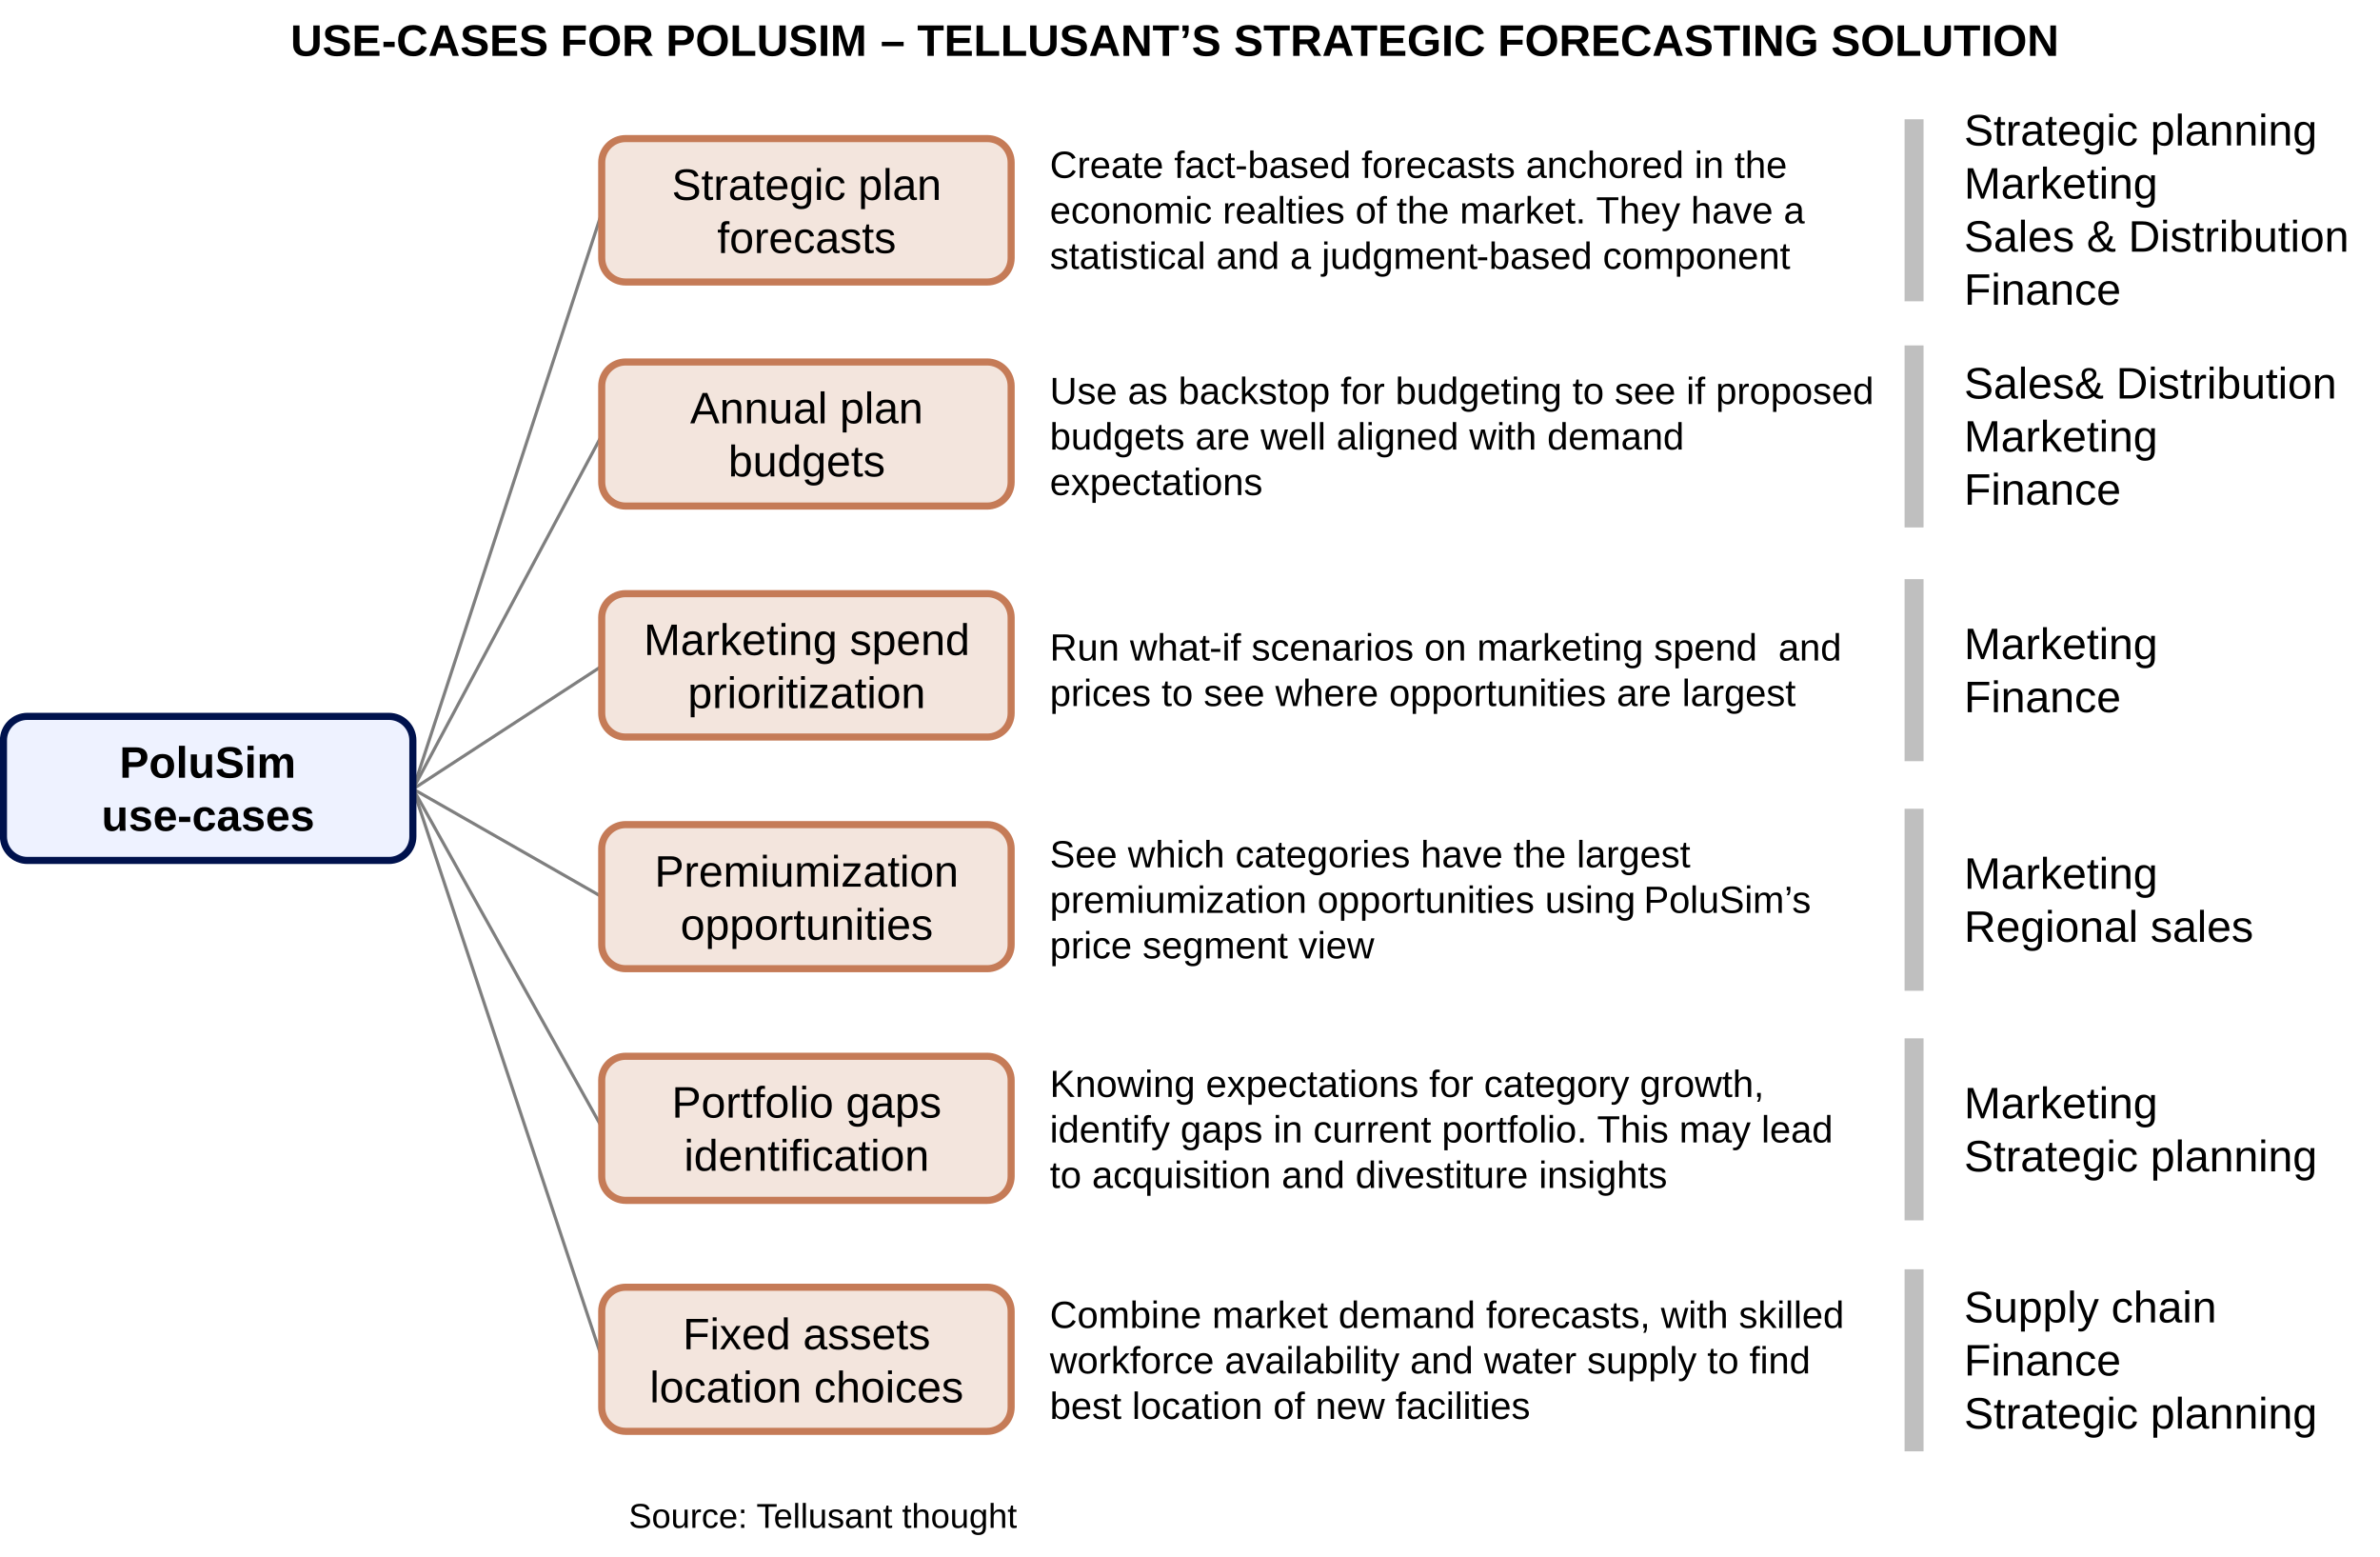
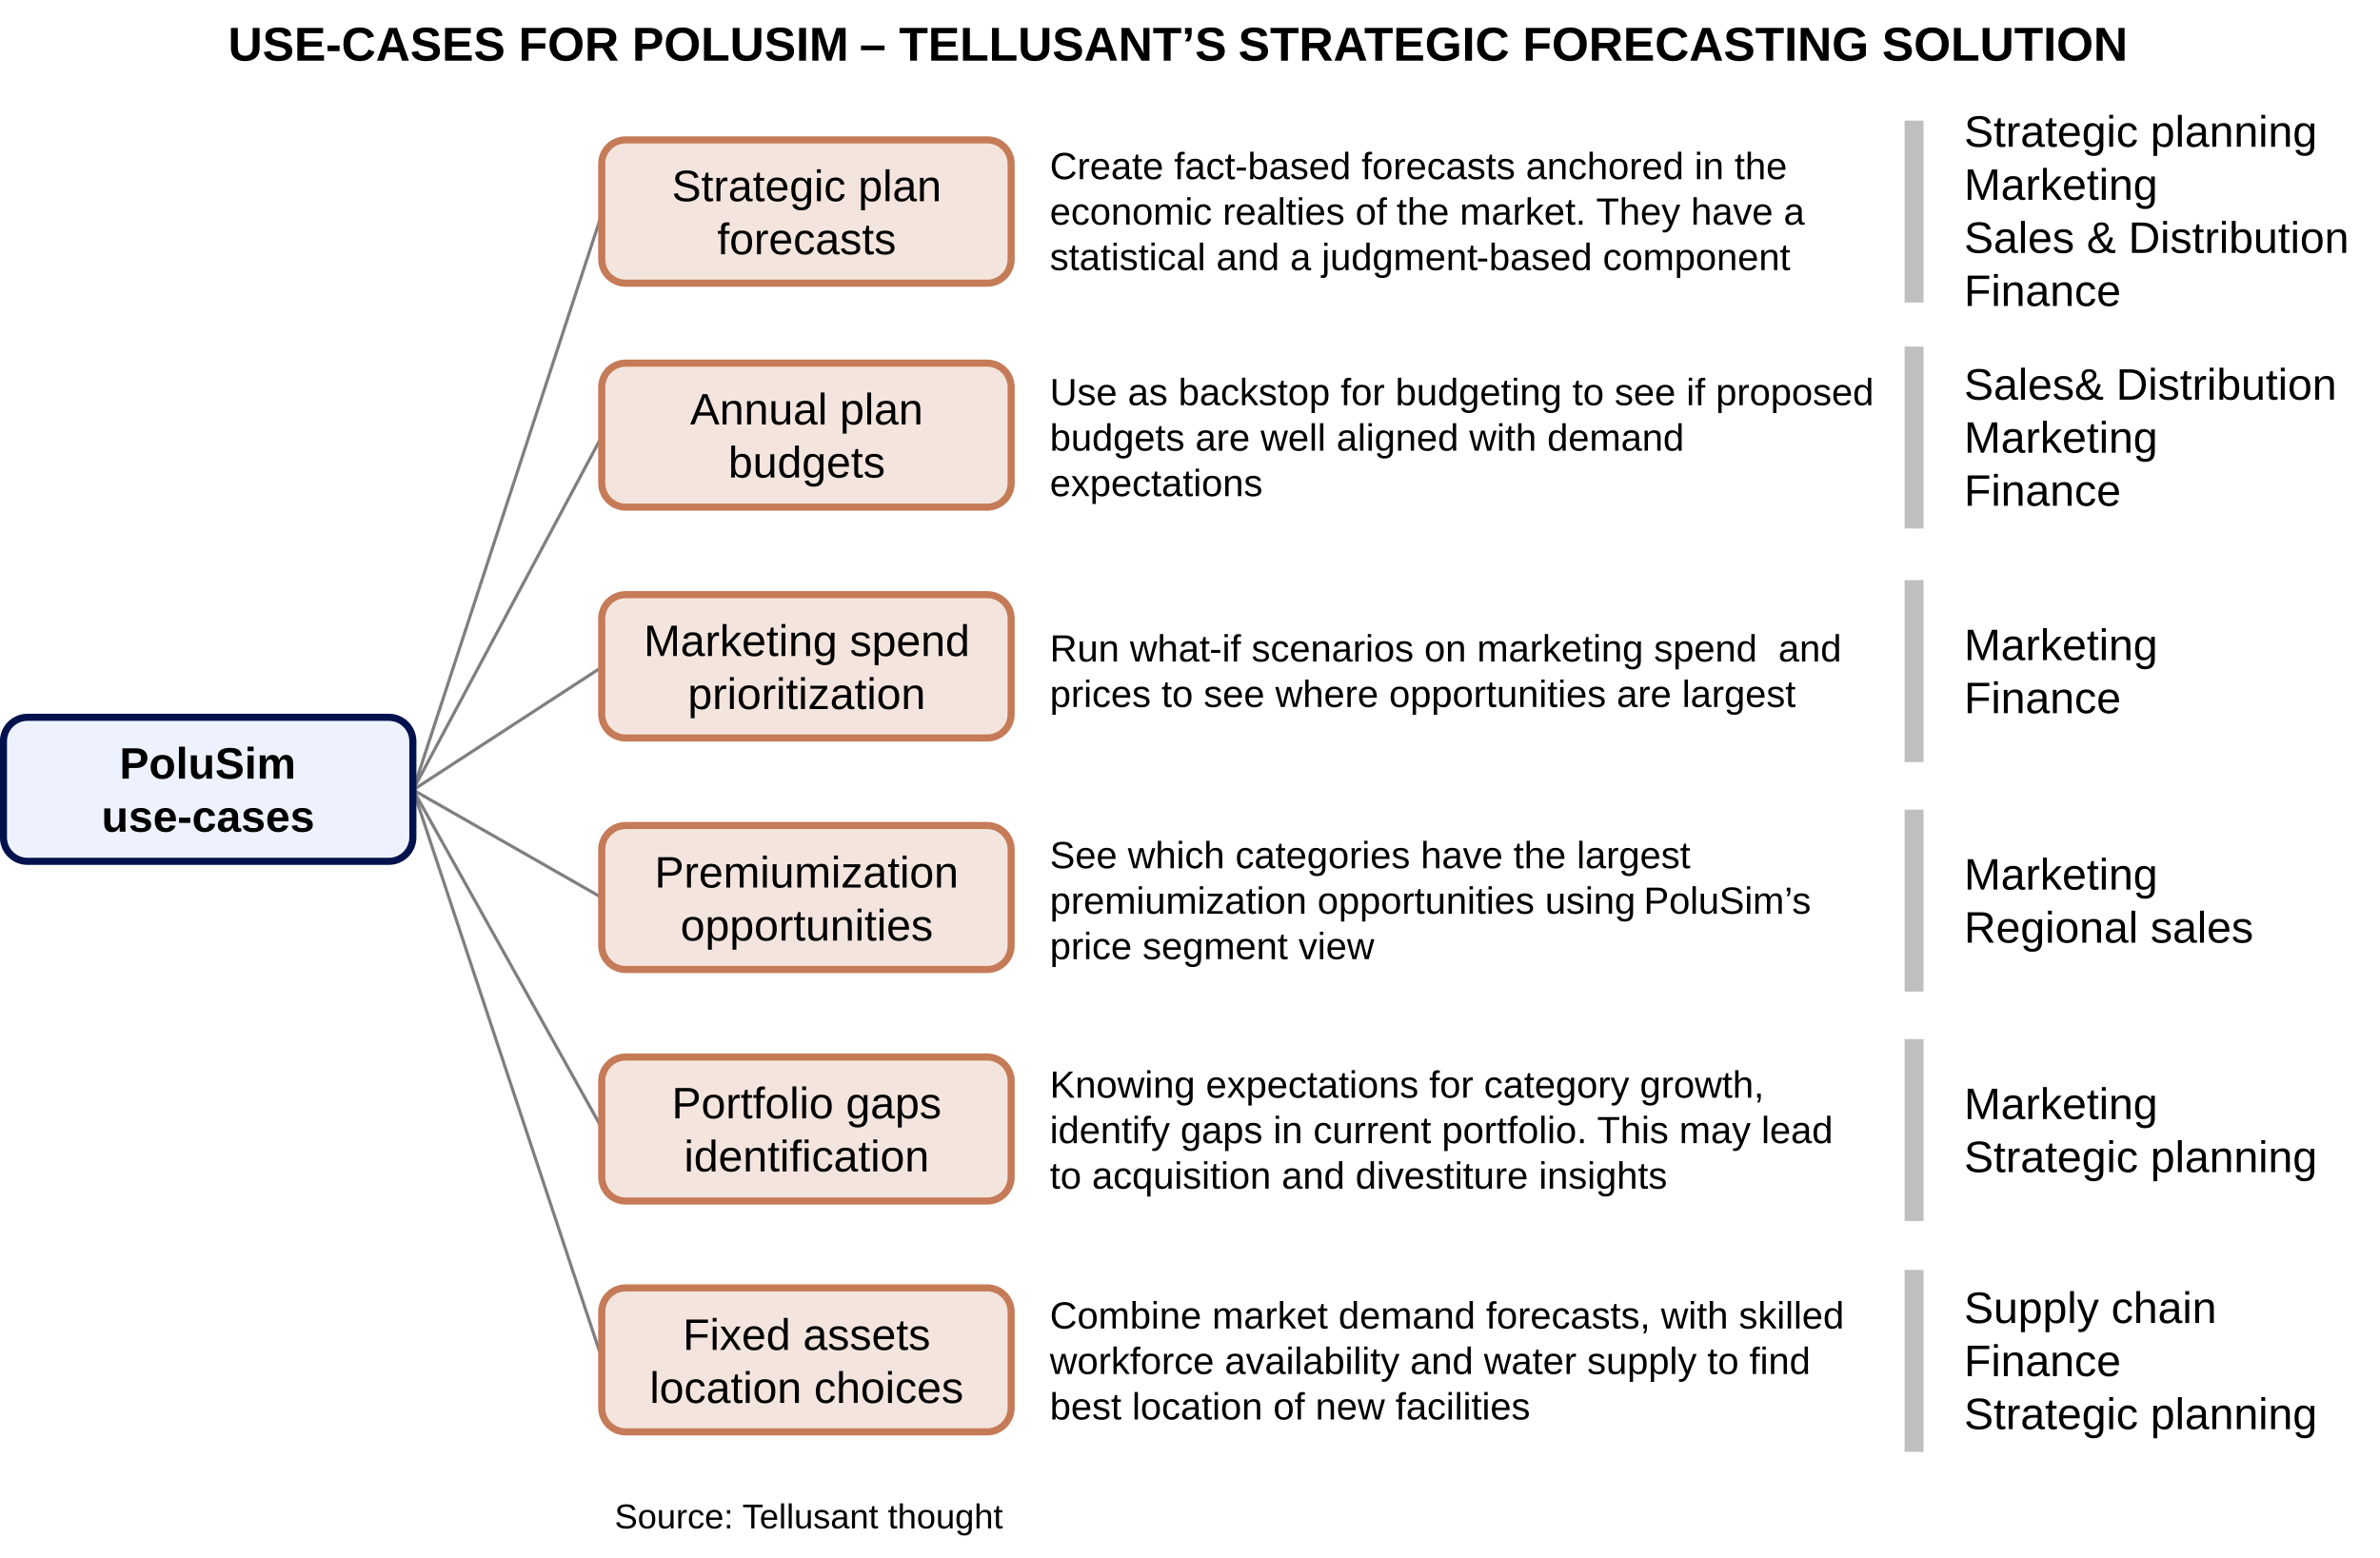
- <svg xmlns="http://www.w3.org/2000/svg" width="3453" height="2258" xml:space="preserve" overflow="hidden">
-   <g transform="translate(-604 -118)">
+ <svg xmlns="http://www.w3.org/2000/svg" width="3453" height="2260" xml:space="preserve" overflow="hidden">
+   <g transform="translate(-604 -116)">
    <path d="M0 0 274.593 838.797" stroke="#7F7F7F" stroke-width="4.583" stroke-miterlimit="8" fill="none" fill-rule="evenodd" transform="matrix(1 0 0 -1 1203.5 1262.3)" />
    <path d="M0 0 274.593 514.321" stroke="#7F7F7F" stroke-width="4.583" stroke-miterlimit="8" fill="none" fill-rule="evenodd" transform="matrix(1 0 0 -1 1203.5 1261.82)" />
    <path d="M0 0 274.593 178.802" stroke="#7F7F7F" stroke-width="4.583" stroke-miterlimit="8" fill="none" fill-rule="evenodd" transform="matrix(1 0 0 -1 1203.5 1262.3)" />
    <path d="M1203.5 1262.5 1478.09 1419.22" stroke="#7F7F7F" stroke-width="4.583" stroke-miterlimit="8" fill="none" fill-rule="evenodd" />
    <path d="M1203.5 1262.5 1478.09 1754.74" stroke="#7F7F7F" stroke-width="4.583" stroke-miterlimit="8" fill="none" fill-rule="evenodd" />
    <path d="M1203.5 1262.5 1478.09 2090.25" stroke="#7F7F7F" stroke-width="4.583" stroke-miterlimit="8" fill="none" fill-rule="evenodd" />
    <path d="M609 1191.83C609 1172.6 624.596 1157 643.834 1157L1168.17 1157C1187.4 1157 1203 1172.6 1203 1191.83L1203 1331.17C1203 1350.4 1187.4 1366 1168.17 1366L643.834 1366C624.596 1366 609 1350.4 609 1331.17Z" stroke="#00124D" stroke-width="10.312" stroke-linejoin="round" stroke-miterlimit="10" fill="#D4DEFF" fill-rule="evenodd" fill-opacity="0.4" />
    <text font-family="Arial,Arial_MSFontService,sans-serif" font-weight="700" font-size="64" transform="matrix(1 0 0 1 777.353 1246)">PoluSim</text>
    <text font-family="Arial,Arial_MSFontService,sans-serif" font-weight="700" font-size="64" transform="matrix(1 0 0 1 751.297 1323)">use</text>
    <text font-family="Arial,Arial_MSFontService,sans-serif" font-weight="700" font-size="64" transform="matrix(1 0 0 1 861.297 1323)">-</text>
    <text font-family="Arial,Arial_MSFontService,sans-serif" font-weight="700" font-size="64" transform="matrix(1 0 0 1 882.495 1323)">cases</text>
    <path d="M1477 353.668C1477 334.521 1492.52 319 1511.67 319L2036.33 319C2055.48 319 2071 334.521 2071 353.668L2071 492.332C2071 511.479 2055.48 527 2036.33 527L1511.67 527C1492.52 527 1477 511.479 1477 492.332Z" stroke="#C57B57" stroke-width="10.312" stroke-linejoin="round" stroke-miterlimit="10" fill="#F3E5DD" fill-rule="evenodd" />
    <text font-family="Arial,Arial_MSFontService,sans-serif" font-weight="400" font-size="64" transform="matrix(1 0 0 1 1578.64 408)">Strategic plan </text>
    <text font-family="Arial,Arial_MSFontService,sans-serif" font-weight="400" font-size="64" transform="matrix(1 0 0 1 1644.53 485)">forecasts</text>
    <path d="M1477 677.834C1477 658.596 1492.6 643 1511.83 643L2036.17 643C2055.4 643 2071 658.596 2071 677.834L2071 817.166C2071 836.405 2055.4 852 2036.17 852L1511.83 852C1492.6 852 1477 836.405 1477 817.166Z" stroke="#C57B57" stroke-width="10.312" stroke-linejoin="round" stroke-miterlimit="10" fill="#F3E5DD" fill-rule="evenodd" />
    <text font-family="Arial,Arial_MSFontService,sans-serif" font-weight="400" font-size="64" transform="matrix(1 0 0 1 1605.28 732)">Annual plan </text>
    <text font-family="Arial,Arial_MSFontService,sans-serif" font-weight="400" font-size="64" transform="matrix(1 0 0 1 1660.58 809)">budgets</text>
    <path d="M1477 1013.67C1477 994.521 1492.52 979 1511.67 979L2036.33 979C2055.48 979 2071 994.521 2071 1013.67L2071 1152.33C2071 1171.48 2055.48 1187 2036.33 1187L1511.67 1187C1492.52 1187 1477 1171.48 1477 1152.33Z" stroke="#C57B57" stroke-width="10.312" stroke-linejoin="round" stroke-miterlimit="10" fill="#F3E5DD" fill-rule="evenodd" />
    <text font-family="Arial,Arial_MSFontService,sans-serif" font-weight="400" font-size="64" transform="matrix(1 0 0 1 1537.96 1068)">Marketing spend </text>
    <text font-family="Arial,Arial_MSFontService,sans-serif" font-weight="400" font-size="64" transform="matrix(1 0 0 1 1601.83 1145)">prioritization</text>
    <path d="M1477 1348.83C1477 1329.6 1492.6 1314 1511.83 1314L2036.17 1314C2055.4 1314 2071 1329.6 2071 1348.83L2071 1488.17C2071 1507.4 2055.4 1523 2036.17 1523L1511.83 1523C1492.6 1523 1477 1507.4 1477 1488.17Z" stroke="#C57B57" stroke-width="10.312" stroke-linejoin="round" stroke-miterlimit="10" fill="#F3E5DD" fill-rule="evenodd" />
    <text font-family="Arial,Arial_MSFontService,sans-serif" font-weight="400" font-size="64" transform="matrix(1 0 0 1 1553.72 1404)">Premiumization</text>
    <text font-family="Arial,Arial_MSFontService,sans-serif" font-weight="400" font-size="64" transform="matrix(1 0 0 1 1591.26 1481)">opportunities</text>
    <path d="M1477 1684.83C1477 1665.6 1492.6 1650 1511.83 1650L2036.17 1650C2055.4 1650 2071 1665.6 2071 1684.83L2071 1824.17C2071 1843.4 2055.4 1859 2036.17 1859L1511.83 1859C1492.6 1859 1477 1843.4 1477 1824.17Z" stroke="#C57B57" stroke-width="10.312" stroke-linejoin="round" stroke-miterlimit="10" fill="#F3E5DD" fill-rule="evenodd" />
    <text font-family="Arial,Arial_MSFontService,sans-serif" font-weight="400" font-size="64" transform="matrix(1 0 0 1 1578.64 1739)">Portfolio gaps</text>
    <text font-family="Arial,Arial_MSFontService,sans-serif" font-weight="400" font-size="64" transform="matrix(1 0 0 1 1596.4 1816)">identification</text>
    <path d="M1477 2019.83C1477 2000.6 1492.6 1985 1511.83 1985L2036.17 1985C2055.4 1985 2071 2000.6 2071 2019.83L2071 2159.17C2071 2178.4 2055.4 2194 2036.17 2194L1511.83 2194C1492.6 2194 1477 2178.4 1477 2159.17Z" stroke="#C57B57" stroke-width="10.312" stroke-linejoin="round" stroke-miterlimit="10" fill="#F3E5DD" fill-rule="evenodd" />
    <text font-family="Arial,Arial_MSFontService,sans-serif" font-weight="400" font-size="64" transform="matrix(1 0 0 1 1594.68 2075)">Fixed assets</text>
    <text font-family="Arial,Arial_MSFontService,sans-serif" font-weight="400" font-size="64" transform="matrix(1 0 0 1 1546.56 2152)">location choices</text>
    <path d="M3381 958 3381 1222" stroke="#BFBFBF" stroke-width="27.5" stroke-miterlimit="8" fill="none" fill-rule="evenodd" />
    <path d="M3381 619 3381 883" stroke="#BFBFBF" stroke-width="27.5" stroke-miterlimit="8" fill="none" fill-rule="evenodd" />
    <path d="M3381 1624 3381 1888" stroke="#BFBFBF" stroke-width="27.5" stroke-miterlimit="8" fill="none" fill-rule="evenodd" />
    <path d="M3381 1291 3381 1555" stroke="#BFBFBF" stroke-width="27.5" stroke-miterlimit="8" fill="none" fill-rule="evenodd" />
    <path d="M3381 1959 3381 2223" stroke="#BFBFBF" stroke-width="27.5" stroke-miterlimit="8" fill="none" fill-rule="evenodd" />
    <path d="M3381 291 3381 555" stroke="#BFBFBF" stroke-width="27.5" stroke-miterlimit="8" fill="none" fill-rule="evenodd" />
    <text font-family="Arial,Arial_MSFontService,sans-serif" font-weight="400" font-size="64" transform="matrix(1 0 0 1 3453.57 329)">Strategic planning</text>
    <text font-family="Arial,Arial_MSFontService,sans-serif" font-weight="400" font-size="64" transform="matrix(1 0 0 1 3453.57 406)">Marketing</text>
    <text font-family="Arial,Arial_MSFontService,sans-serif" font-weight="400" font-size="64" transform="matrix(1 0 0 1 3453.57 483)">Sales &amp; Distribution</text>
    <text font-family="Arial,Arial_MSFontService,sans-serif" font-weight="400" font-size="64" transform="matrix(1 0 0 1 3453.57 560)">Finance</text>
    <text font-family="Arial,Arial_MSFontService,sans-serif" font-weight="400" font-size="64" transform="matrix(1 0 0 1 3453.57 696)">Sales&amp; Distribution</text>
    <text font-family="Arial,Arial_MSFontService,sans-serif" font-weight="400" font-size="64" transform="matrix(1 0 0 1 3453.57 773)">Marketing</text>
    <text font-family="Arial,Arial_MSFontService,sans-serif" font-weight="400" font-size="64" transform="matrix(1 0 0 1 3453.57 850)">Finance</text>
    <text font-family="Arial,Arial_MSFontService,sans-serif" font-weight="400" font-size="64" transform="matrix(1 0 0 1 3453.57 1074)">Marketing</text>
    <text font-family="Arial,Arial_MSFontService,sans-serif" font-weight="400" font-size="64" transform="matrix(1 0 0 1 3453.57 1151)">Finance</text>
    <text font-family="Arial,Arial_MSFontService,sans-serif" font-weight="400" font-size="64" transform="matrix(1 0 0 1 3453.57 1407)">Marketing</text>
    <text font-family="Arial,Arial_MSFontService,sans-serif" font-weight="400" font-size="64" transform="matrix(1 0 0 1 3453.57 1484)">Regional sales</text>
    <text font-family="Arial,Arial_MSFontService,sans-serif" font-weight="400" font-size="64" transform="matrix(1 0 0 1 3453.57 1740)">Marketing</text>
    <text font-family="Arial,Arial_MSFontService,sans-serif" font-weight="400" font-size="64" transform="matrix(1 0 0 1 3453.57 1817)">Strategic planning</text>
    <text font-family="Arial,Arial_MSFontService,sans-serif" font-weight="400" font-size="64" transform="matrix(1 0 0 1 3453.57 2036)">Supply chain</text>
    <text font-family="Arial,Arial_MSFontService,sans-serif" font-weight="400" font-size="64" transform="matrix(1 0 0 1 3453.57 2113)">Finance</text>
    <text font-family="Arial,Arial_MSFontService,sans-serif" font-weight="400" font-size="64" transform="matrix(1 0 0 1 3453.57 2190)">Strategic planning</text>
    <text font-family="Arial,Arial_MSFontService,sans-serif" font-weight="400" font-size="55" transform="matrix(1 0 0 1 2127.13 376)">Create fact</text>
    <text font-family="Arial,Arial_MSFontService,sans-serif" font-weight="400" font-size="55" transform="matrix(1 0 0 1 2395.83 376)">-</text>
    <text font-family="Arial,Arial_MSFontService,sans-serif" font-weight="400" font-size="55" transform="matrix(1 0 0 1 2414.16 376)">based forecasts anchored in the </text>
    <text font-family="Arial,Arial_MSFontService,sans-serif" font-weight="400" font-size="55" transform="matrix(1 0 0 1 2127.13 442)">economic realties of </text>
    <text font-family="Arial,Arial_MSFontService,sans-serif" font-weight="400" font-size="55" transform="matrix(1 0 0 1 2630.15 442)">the market</text>
    <text font-family="Arial,Arial_MSFontService,sans-serif" font-weight="400" font-size="55" transform="matrix(1 0 0 1 2889.68 442)">. </text>
    <text font-family="Arial,Arial_MSFontService,sans-serif" font-weight="400" font-size="55" transform="matrix(1 0 0 1 2919.64 442)">They have a </text>
    <text font-family="Arial,Arial_MSFontService,sans-serif" font-weight="400" font-size="55" transform="matrix(1 0 0 1 2127.13 508)">statistical and a judgment</text>
    <text font-family="Arial,Arial_MSFontService,sans-serif" font-weight="400" font-size="55" transform="matrix(1 0 0 1 2745.88 508)">-</text>
    <text font-family="Arial,Arial_MSFontService,sans-serif" font-weight="400" font-size="55" transform="matrix(1 0 0 1 2764.22 508)">based component</text>
    <text font-family="Arial,Arial_MSFontService,sans-serif" font-weight="400" font-size="55" transform="matrix(1 0 0 1 2127.13 704)">Use as backstop for budgeting to see if proposed </text>
    <text font-family="Arial,Arial_MSFontService,sans-serif" font-weight="400" font-size="55" transform="matrix(1 0 0 1 2127.13 770)">budgets are well aligned with demand </text>
    <text font-family="Arial,Arial_MSFontService,sans-serif" font-weight="400" font-size="55" transform="matrix(1 0 0 1 2127.13 836)">expectations</text>
    <text font-family="Arial,Arial_MSFontService,sans-serif" font-weight="400" font-size="55" transform="matrix(1 0 0 1 2127.13 1076)">Run what</text>
    <text font-family="Arial,Arial_MSFontService,sans-serif" font-weight="400" font-size="55" transform="matrix(1 0 0 1 2358.59 1076)">-</text>
    <text font-family="Arial,Arial_MSFontService,sans-serif" font-weight="400" font-size="55" transform="matrix(1 0 0 1 2376.92 1076)">if scenarios on marketing spend  and </text>
    <text font-family="Arial,Arial_MSFontService,sans-serif" font-weight="400" font-size="55" transform="matrix(1 0 0 1 2127.13 1142)">prices to see where opportunities are largest</text>
    <text font-family="Arial,Arial_MSFontService,sans-serif" font-weight="400" font-size="55" transform="matrix(1 0 0 1 2127.13 1376)">See which categories have the largest </text>
    <text font-family="Arial,Arial_MSFontService,sans-serif" font-weight="400" font-size="55" transform="matrix(1 0 0 1 2127.13 1442)">premiumization opportunities using </text>
    <text font-family="Arial,Arial_MSFontService,sans-serif" font-weight="400" font-size="55" transform="matrix(1 0 0 1 2988.8 1442)">Po</text>
    <text font-family="Arial,Arial_MSFontService,sans-serif" font-weight="400" font-size="55" transform="matrix(1 0 0 1 3055.83 1442)">l</text>
    <text font-family="Arial,Arial_MSFontService,sans-serif" font-weight="400" font-size="55" transform="matrix(1 0 0 1 3067.86 1442)">u</text>
    <text font-family="Arial,Arial_MSFontService,sans-serif" font-weight="400" font-size="55" transform="matrix(1 0 0 1 3098.23 1442)">Si</text>
    <text font-family="Arial,Arial_MSFontService,sans-serif" font-weight="400" font-size="55" transform="matrix(1 0 0 1 3146.92 1442)">m’s </text>
    <text font-family="Arial,Arial_MSFontService,sans-serif" font-weight="400" font-size="55" transform="matrix(1 0 0 1 2127.13 1508)">price segment view</text>
    <text font-family="Arial,Arial_MSFontService,sans-serif" font-weight="400" font-size="55" transform="matrix(1 0 0 1 2127.13 1709)">Knowing expectations for category growth, </text>
    <text font-family="Arial,Arial_MSFontService,sans-serif" font-weight="400" font-size="55" transform="matrix(1 0 0 1 2127.13 1775)">identify gaps in current portfolio. This may lead </text>
    <text font-family="Arial,Arial_MSFontService,sans-serif" font-weight="400" font-size="55" transform="matrix(1 0 0 1 2127.13 1841)">to acquisition and divestiture insights</text>
    <text font-family="Arial,Arial_MSFontService,sans-serif" font-weight="400" font-size="55" transform="matrix(1 0 0 1 2127.13 2044)">Combine market demand forecasts, with skilled </text>
    <text font-family="Arial,Arial_MSFontService,sans-serif" font-weight="400" font-size="55" transform="matrix(1 0 0 1 2127.13 2110)">workforce availability and water supply to find </text>
    <text font-family="Arial,Arial_MSFontService,sans-serif" font-weight="400" font-size="55" transform="matrix(1 0 0 1 2127.13 2176)">best location of new facilities</text>
-     <text font-family="Arial,Arial_MSFontService,sans-serif" font-weight="400" font-size="50" transform="matrix(1 0 0 1 1516.13 2334)">Source: Tellusant thought</text>
-     <text font-family="Arial,Arial_MSFontService,sans-serif" font-weight="700" font-size="64" transform="matrix(1 0 0 1 1025.49 199)">USE</text>
-     <text font-family="Arial,Arial_MSFontService,sans-serif" font-weight="700" font-size="64" transform="matrix(1 0 0 1 1157.83 199)">-</text>
-     <text font-family="Arial,Arial_MSFontService,sans-serif" font-weight="700" font-size="64" transform="matrix(1 0 0 1 1179.03 199)">CASES FOR POLUSIM </text>
-     <text font-family="Arial,Arial_MSFontService,sans-serif" font-weight="700" font-size="64" transform="matrix(1 0 0 1 1881.42 199)">–</text>
-     <text font-family="Arial,Arial_MSFontService,sans-serif" font-weight="700" font-size="64" transform="matrix(1 0 0 1 1934.7 199)">TELLUSANT’S </text>
-     <text font-family="Arial,Arial_MSFontService,sans-serif" font-weight="700" font-size="64" transform="matrix(1 0 0 1 2394.18 199)">STRATEGIC FORECASTING SOLUTION </text>
+     <text font-family="Arial,Arial_MSFontService,sans-serif" font-weight="400" font-size="50" transform="matrix(1 0 0 1 1495.69 2334)">Source: Tellusant thought</text>
+     <text font-family="Arial,Arial_MSFontService,sans-serif" font-weight="700" font-size="69" transform="matrix(1 0 0 1 934.954 204)">USE</text>
+     <text font-family="Arial,Arial_MSFontService,sans-serif" font-weight="700" font-size="69" transform="matrix(1 0 0 1 1076.46 204)">-</text>
+     <text font-family="Arial,Arial_MSFontService,sans-serif" font-weight="700" font-size="69" transform="matrix(1 0 0 1 1099.38 204)">CASES FOR POLUSIM </text>
+     <text font-family="Arial,Arial_MSFontService,sans-serif" font-weight="700" font-size="69" transform="matrix(1 0 0 1 1851.05 204)">–</text>
+     <text font-family="Arial,Arial_MSFontService,sans-serif" font-weight="700" font-size="69" transform="matrix(1 0 0 1 1908.34 204)">TELLUSANT’S </text>
+     <text font-family="Arial,Arial_MSFontService,sans-serif" font-weight="700" font-size="69" transform="matrix(1 0 0 1 2400.48 204)">STRATEGIC FORECASTING SOLUTION </text>
  </g>
</svg>
